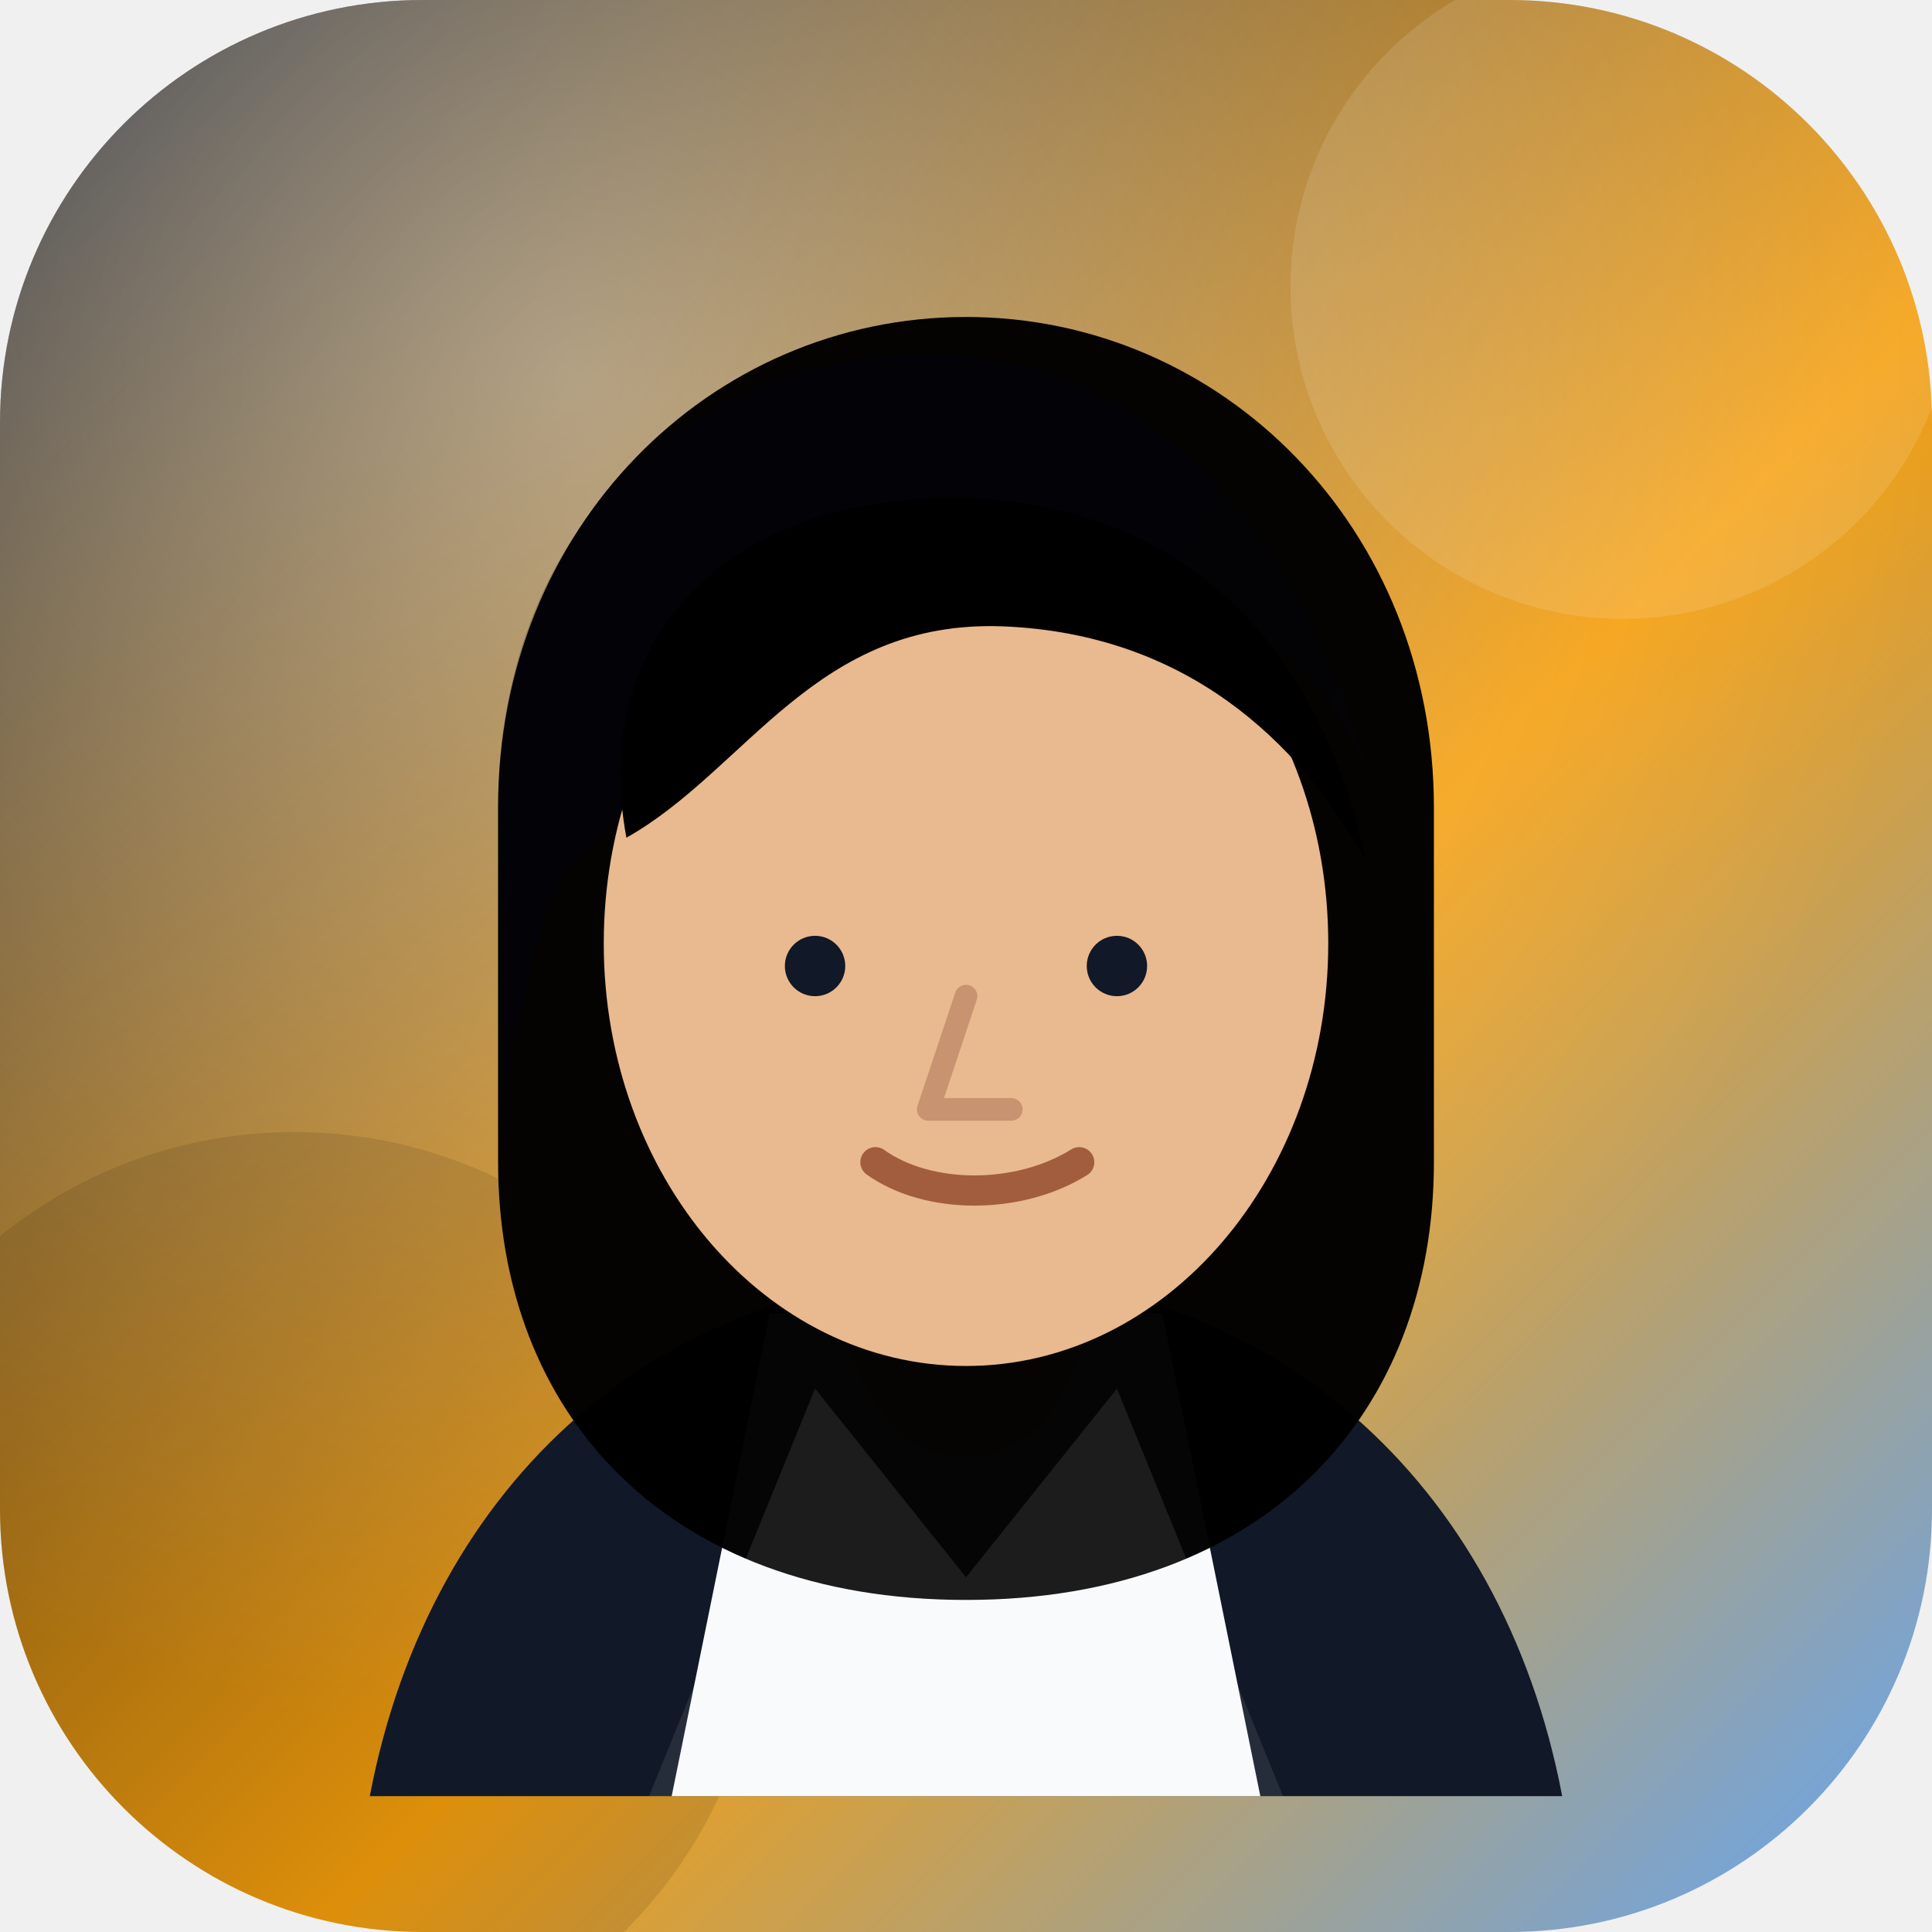
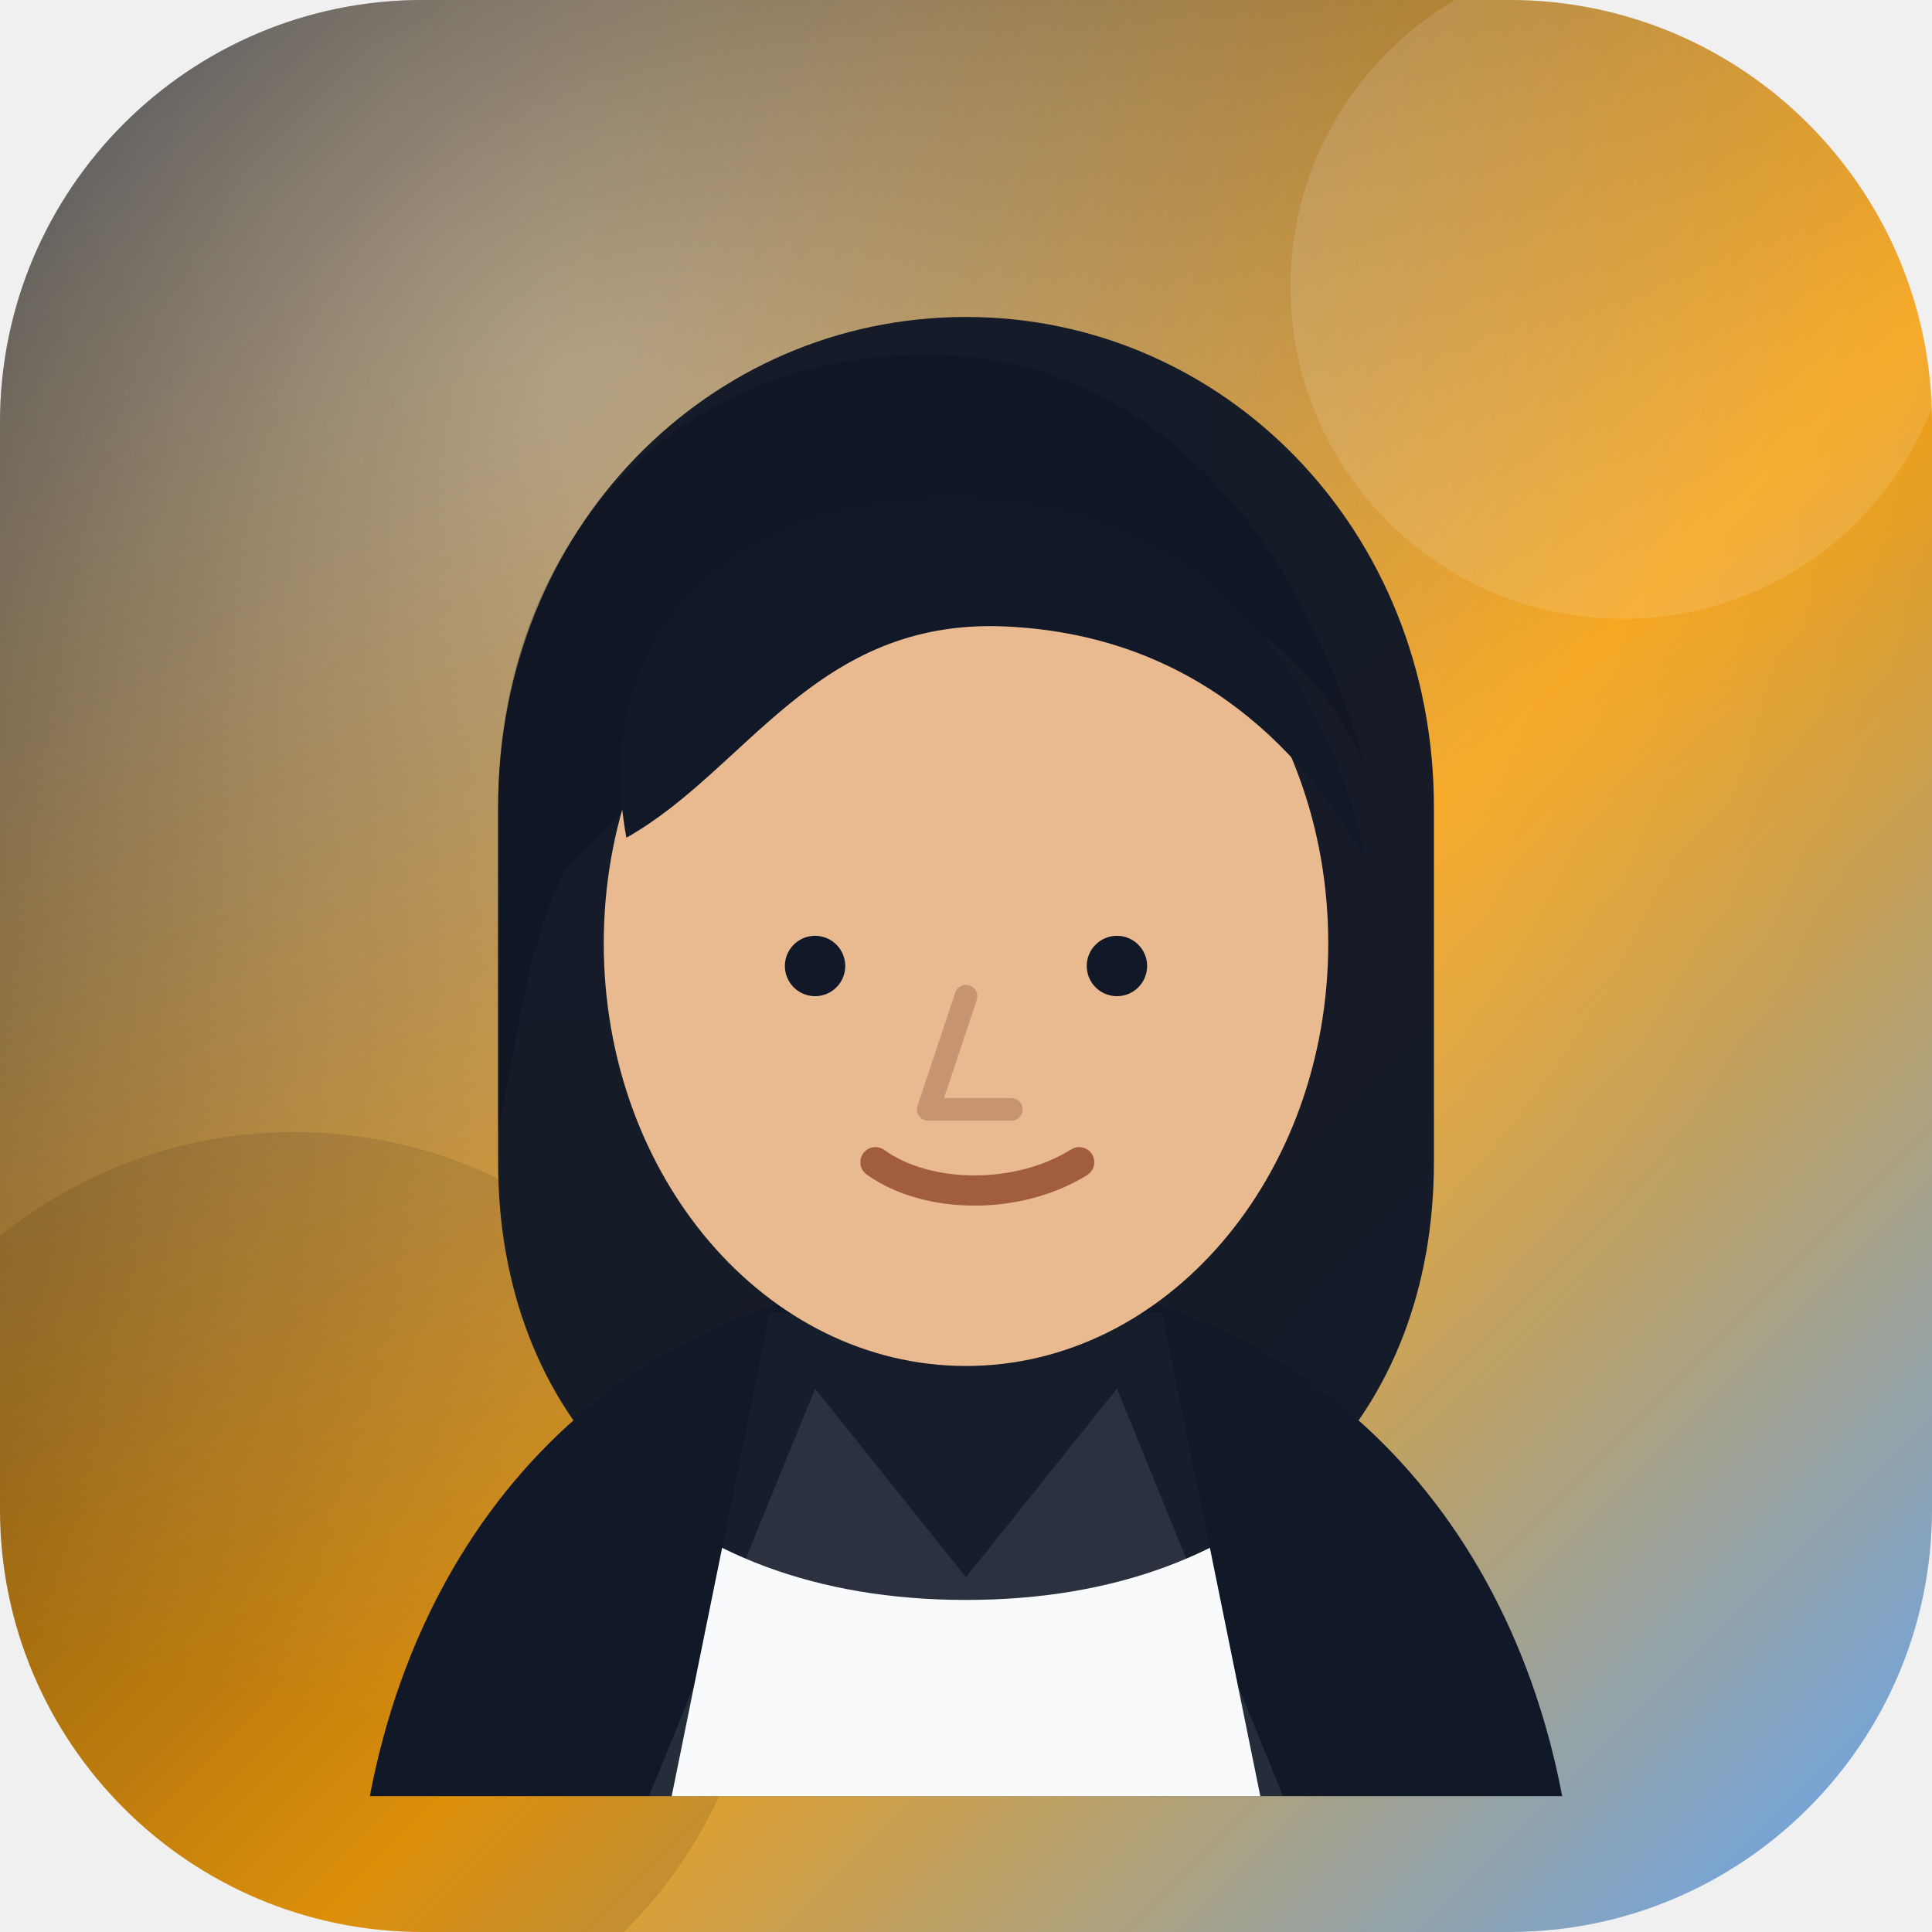
<svg xmlns="http://www.w3.org/2000/svg" viewBox="0 0 256 256" role="img" aria-label="Thiri Aung profile portrait">
  <defs>
    <linearGradient id="bg" x1="0" y1="0" x2="1" y2="1">
      <stop stop-color="#111827" />
      <stop offset=".58" stop-color="#f59e0b" />
      <stop offset="1" stop-color="#60a5fa" />
    </linearGradient>
    <radialGradient id="glow" cx="30%" cy="20%" r="70%">
      <stop stop-color="#ffffff" stop-opacity=".46" />
      <stop offset="1" stop-color="#ffffff" stop-opacity="0" />
    </radialGradient>
    <clipPath id="round">
      <rect width="256" height="256" rx="56" />
    </clipPath>
  </defs>
  <g clip-path="url(#round)">
    <rect width="256" height="256" fill="url(#bg)" />
    <rect width="256" height="256" fill="url(#glow)" />
    <circle cx="215" cy="38" r="44" fill="#fff" opacity=".12" />
    <circle cx="39" cy="212" r="62" fill="#000" opacity=".10" />
    <path d="M49 238c8-42 39-69 79-69s71 27 79 69H49z" fill="#111827" />
    <path d="M102 174h52l13 64H89l13-64z" fill="#f8fafc" />
    <path d="M111 169c1 15 8 24 17 24s16-9 17-24v-13h-34v13z" fill="#e9b98f" />
-     <path d="M66 107c0-37 28-65 62-65s62 28 62 65v47c0 33-22 58-62 58s-62-25-62-58z" fill="undefined" opacity=".98" />
+     <path d="M66 107c0-37 28-65 62-65s62 28 62 65v47c0 33-22 58-62 58s-62-25-62-58z" fill="#111827" opacity=".98" />
    <path d="M75 115c16-13 20-35 51-40 25-4 47 7 55 27-10-36-32-55-58-55-34 0-57 25-57 60v43c3-15 4-25 9-35z" fill="#020617" opacity=".22" />
    <ellipse cx="128" cy="125" rx="48" ry="56" fill="#e9b98f" />
-     <path d="M83 111c16-9 25-29 50-28 24 1 39 15 48 31-6-28-24-48-55-48-29 0-48 18-43 45z" fill="undefined" />
+     <path d="M83 111c16-9 25-29 50-28 24 1 39 15 48 31-6-28-24-48-55-48-29 0-48 18-43 45z" fill="#111827" />
    <circle cx="108" cy="128" r="4" fill="#111827" />
    <circle cx="148" cy="128" r="4" fill="#111827" />
    <path d="M128 132l-5 15h11" stroke="#9a5f45" stroke-width="3" stroke-linecap="round" stroke-linejoin="round" fill="none" opacity=".42" />
    <path d="M116 154c7 5 19 5 27 0" stroke="#7c2d12" stroke-width="4" stroke-linecap="round" fill="none" opacity=".66" />
    <path d="M86 238l22-54 20 25 20-25 22 54H86z" fill="#ffffff" opacity=".09" />
  </g>
</svg>
